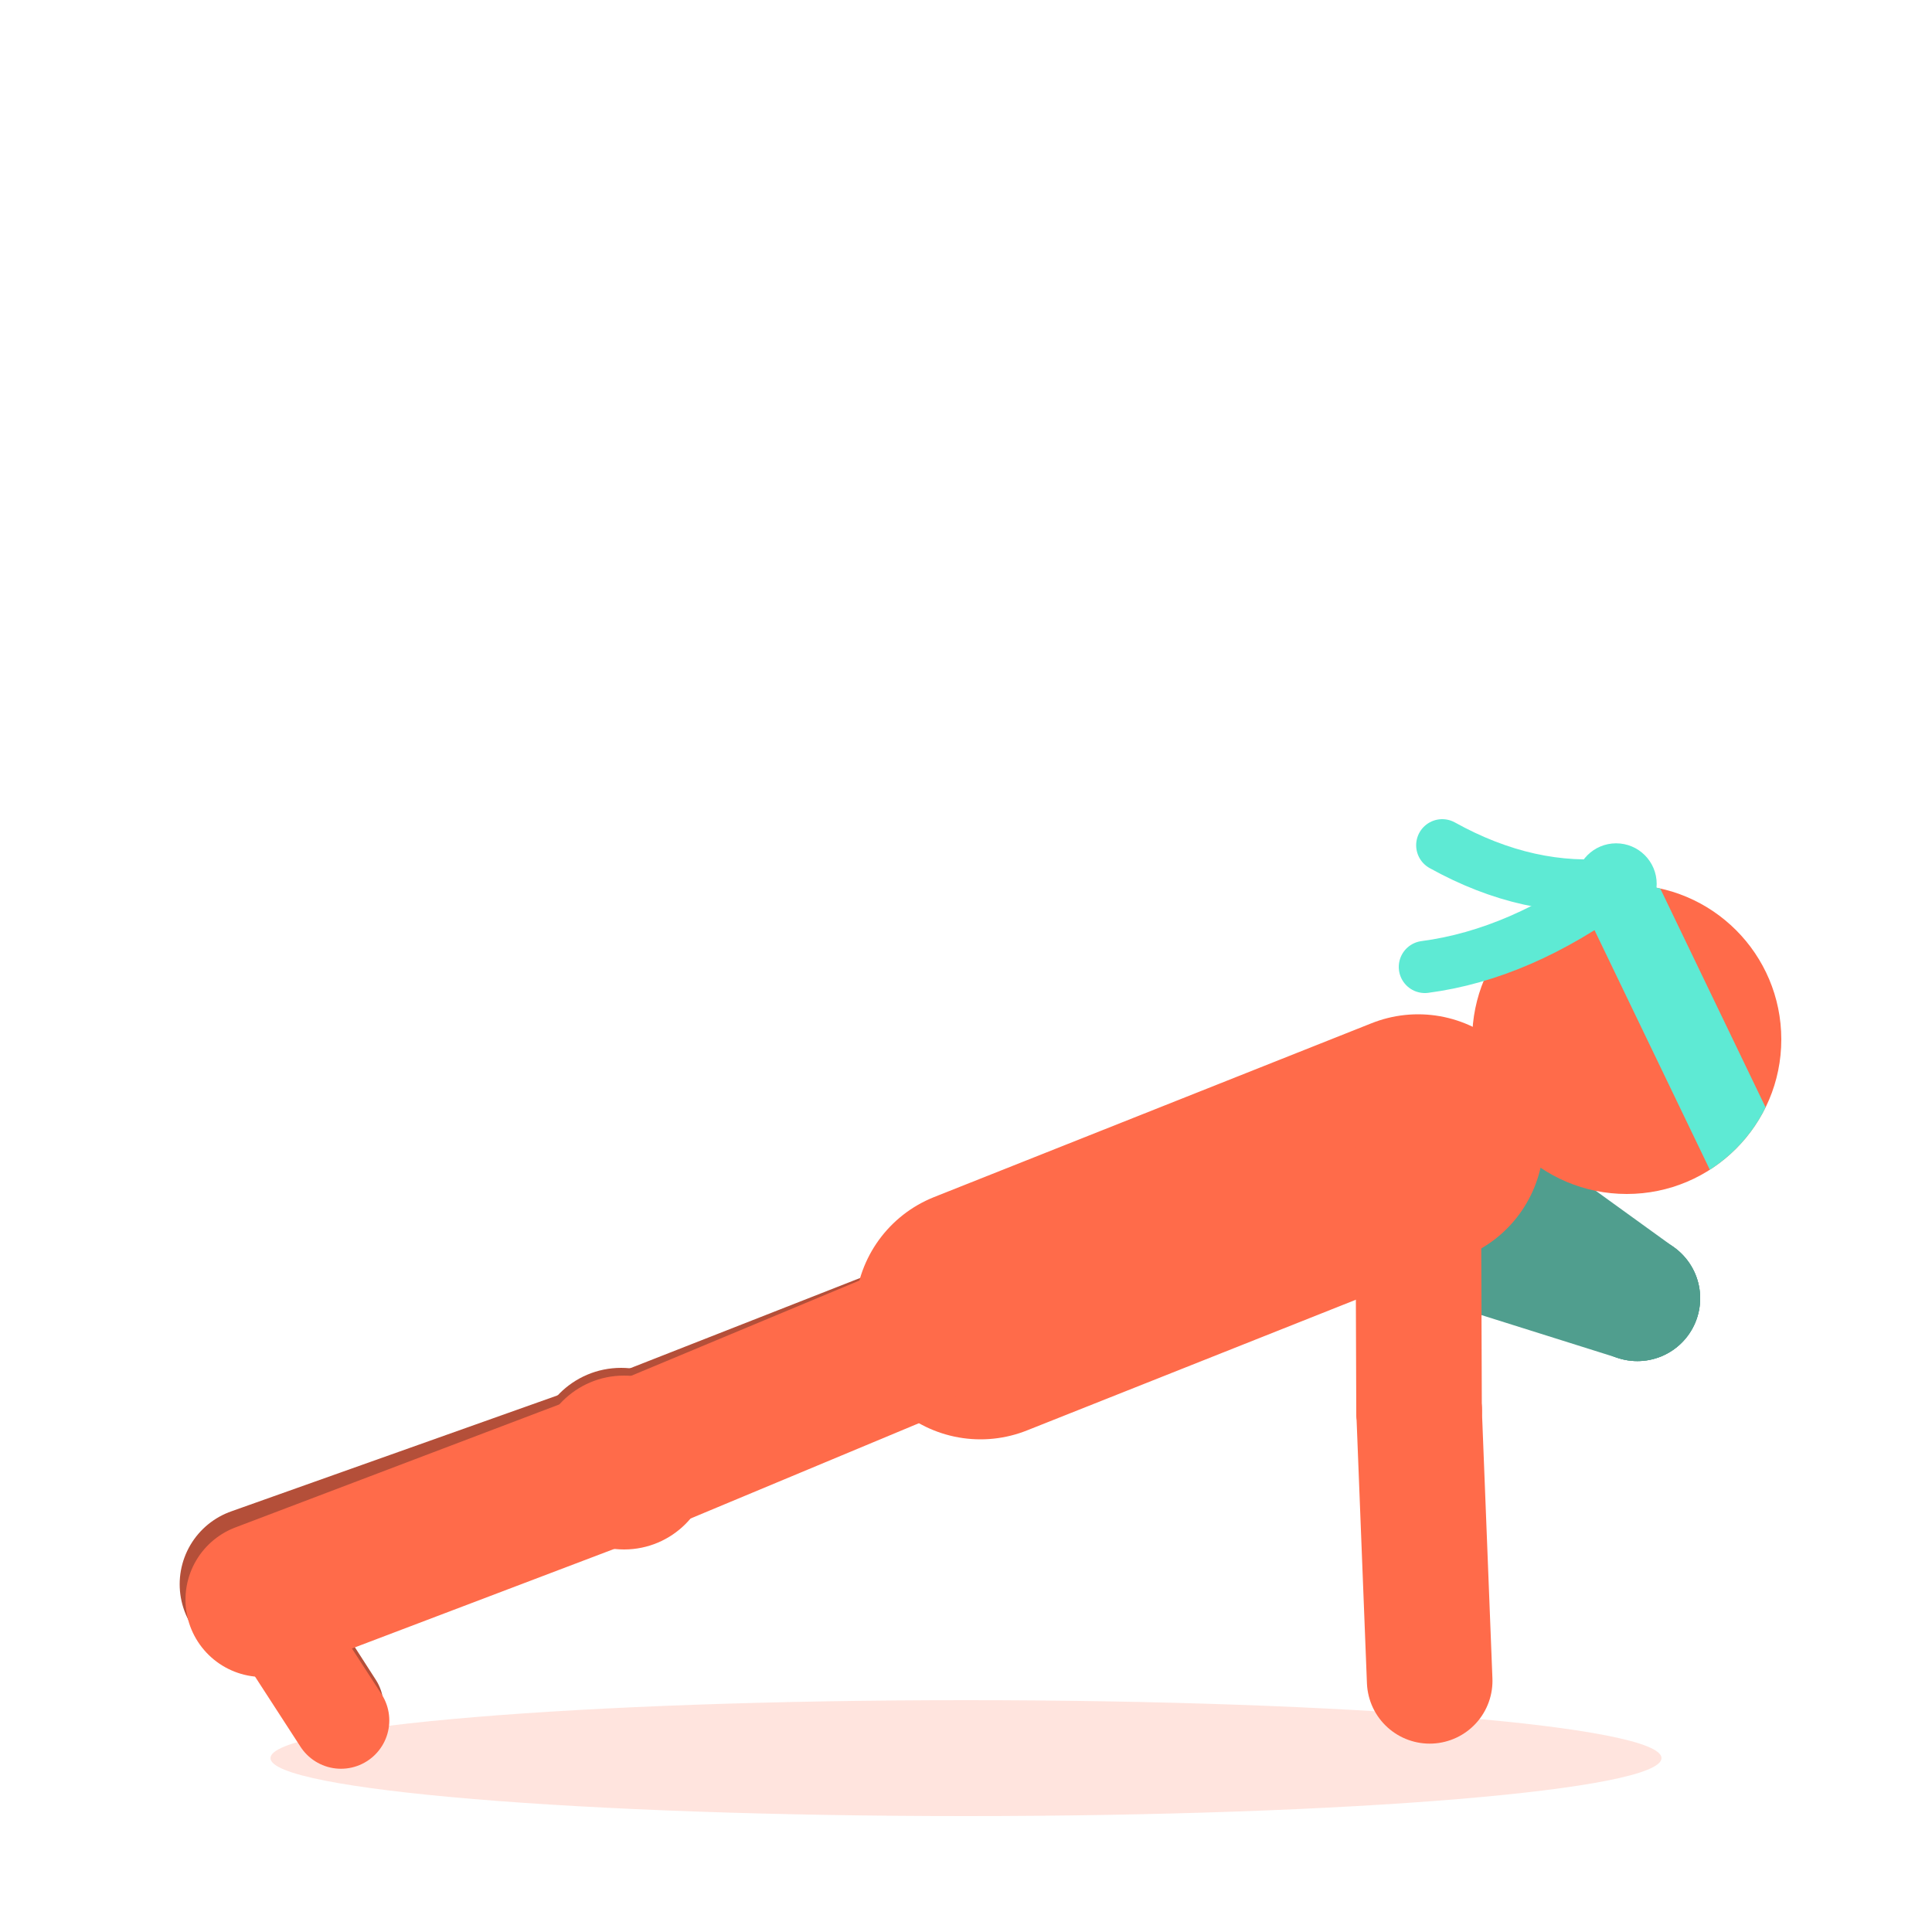
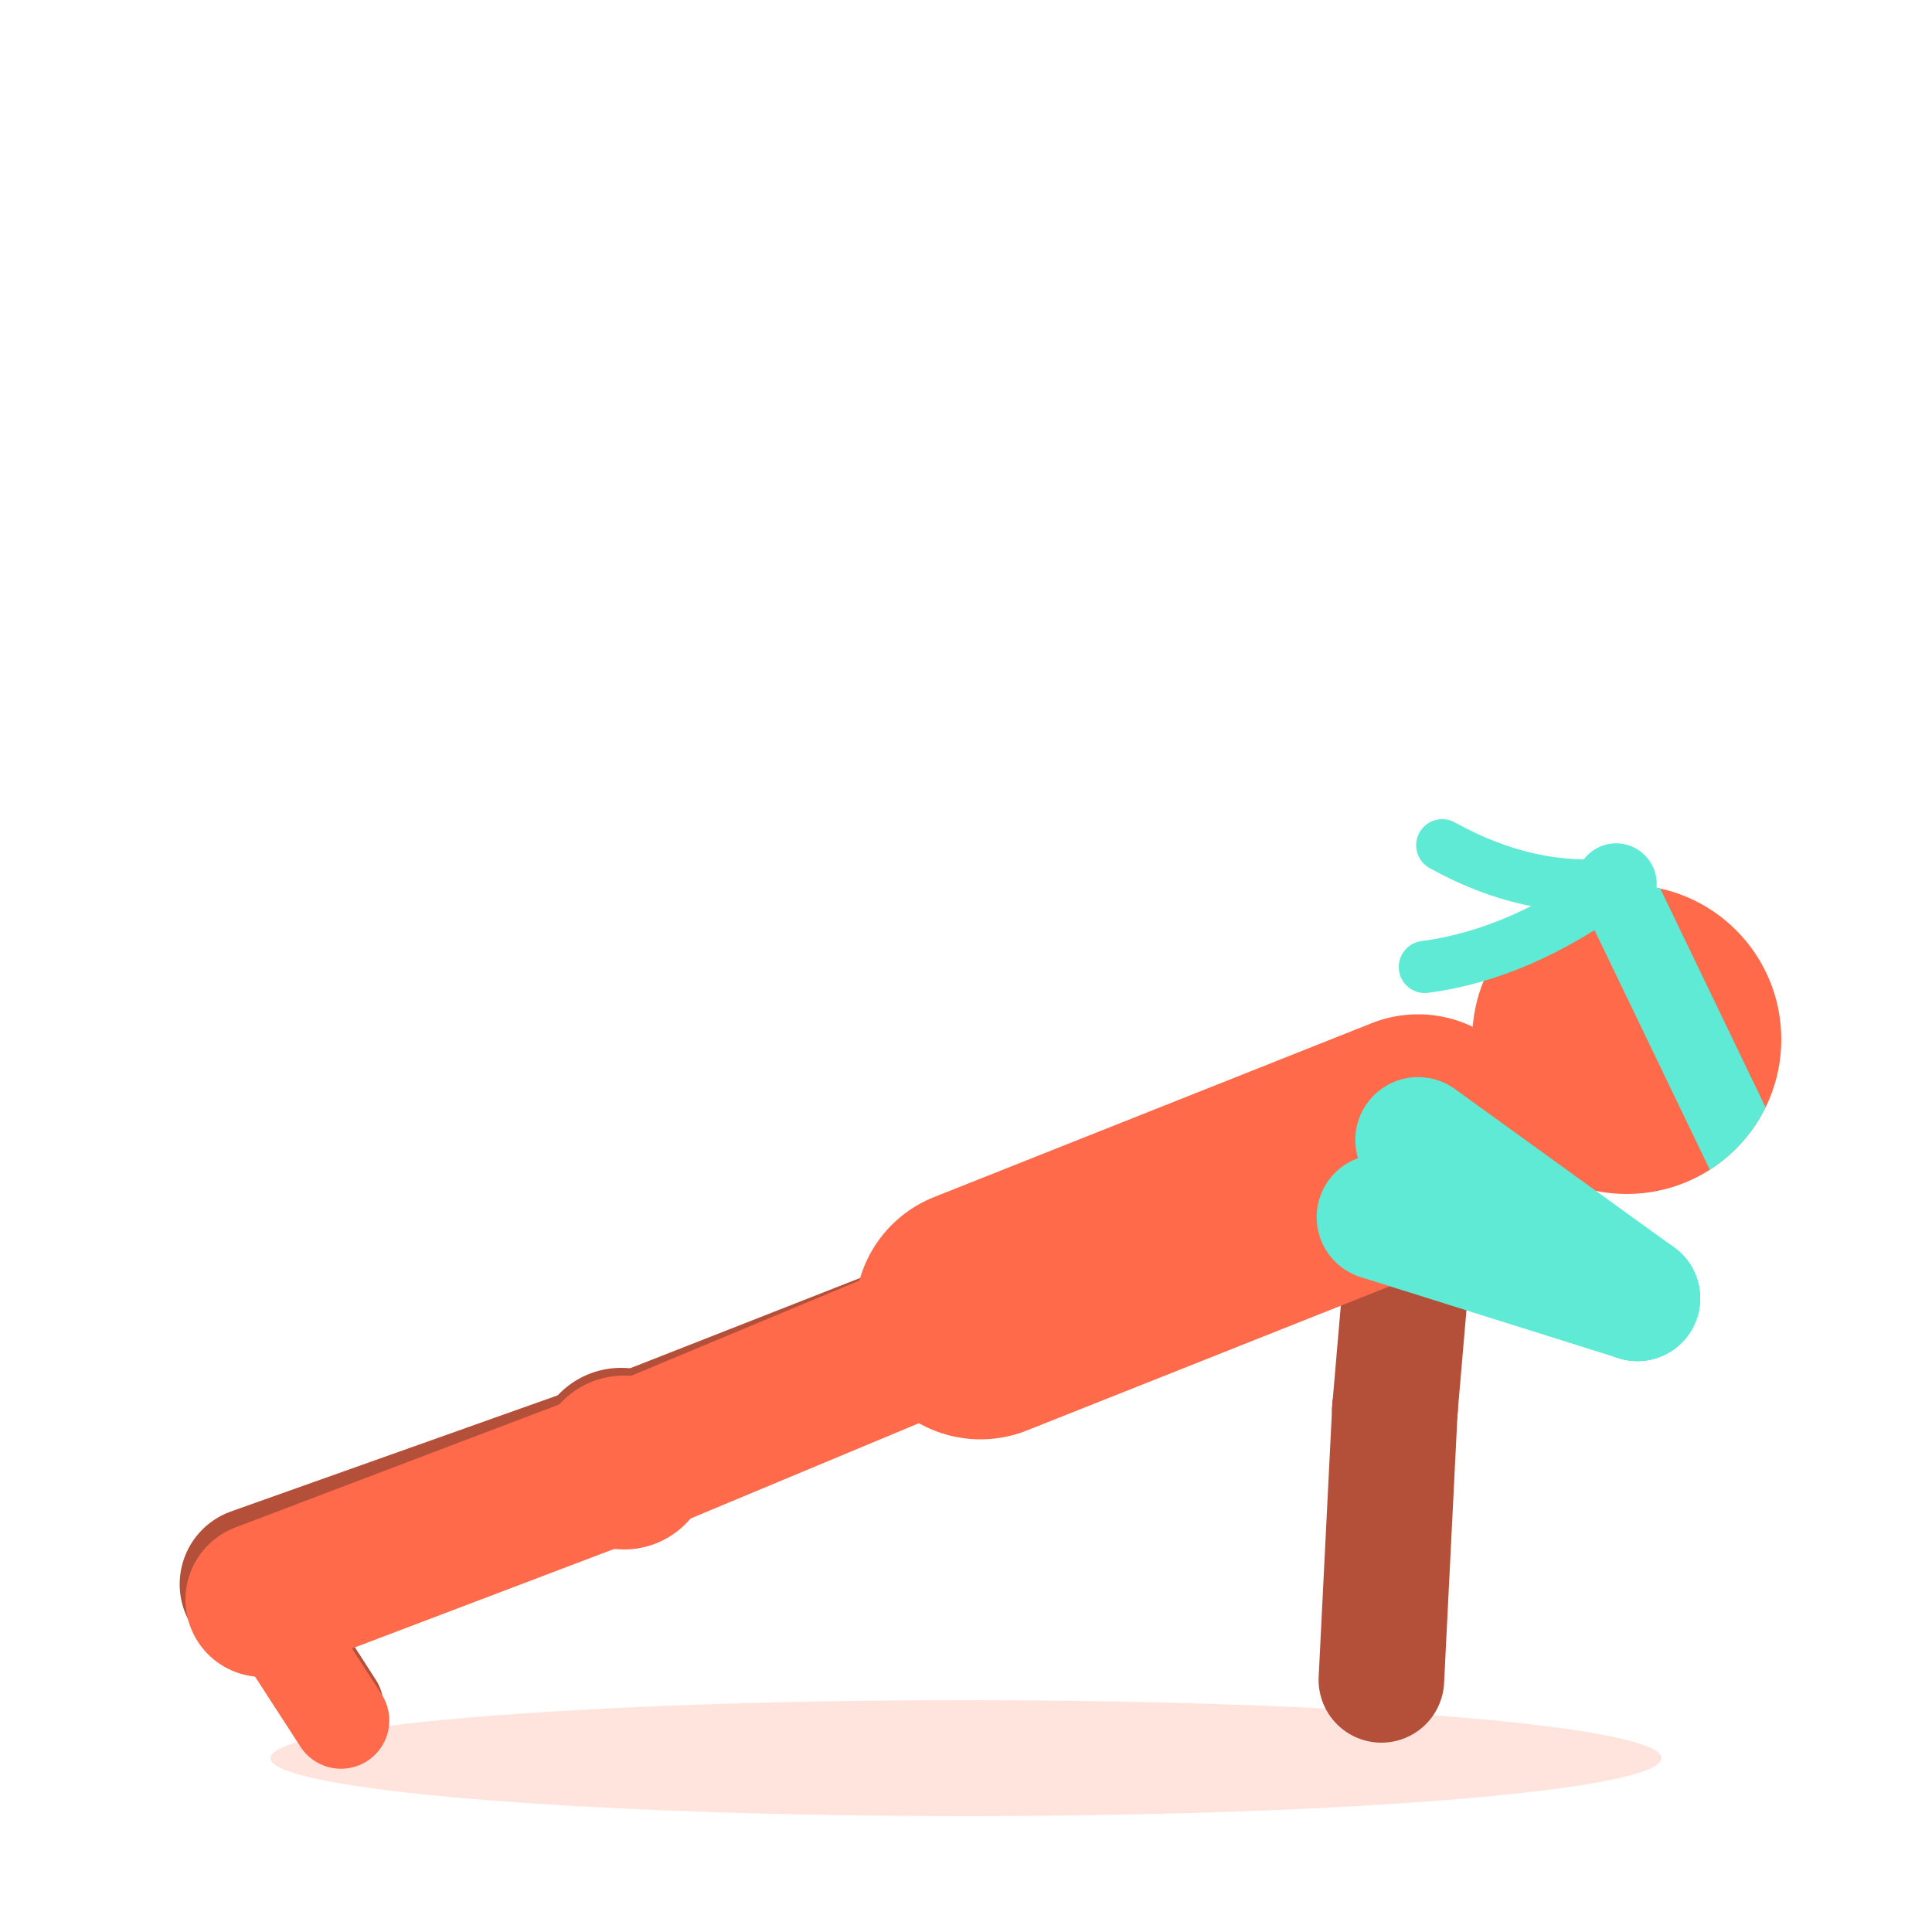
<svg xmlns="http://www.w3.org/2000/svg" viewBox="0 0 200 200" width="200" height="200">
  <ellipse cx="100" cy="182" rx="72" ry="6" fill="#FF6B4A" opacity="0.18" />
  <g>
    <line x1="101.5" y1="136.0" x2="64.3" y2="150.6" stroke="#B44F39" stroke-width="16" stroke-linecap="round" />
    <line x1="64.3" y1="150.6" x2="26.6" y2="164.0" stroke="#B44F39" stroke-width="16" stroke-linecap="round" />
    <line x1="26.6" y1="164.0" x2="34.7" y2="176.6" stroke="#B44F39" stroke-width="10" stroke-linecap="round" />
    <circle cx="64.3" cy="150.6" r="9" fill="#B44F39" />
-     <line x1="146.8" y1="118.0" x2="169.5" y2="134.4" stroke="#509E8E" stroke-width="13" stroke-linecap="round" />
-     <line x1="169.5" y1="134.4" x2="142.8" y2="126.0" stroke="#509E8E" stroke-width="13" stroke-linecap="round" />
-     <circle cx="169.5" cy="134.4" r="6.5" fill="#509E8E" />
-     <circle cx="142.8" cy="126.0" r="6" fill="#509E8E" />
+     <line x1="146.8" y1="118.0" x2="144.4" y2="145.9" stroke="#B44F39" stroke-width="13" stroke-linecap="round" />
+     <line x1="144.4" y1="145.9" x2="143.0" y2="173.9" stroke="#B44F39" stroke-width="13" stroke-linecap="round" />
+     <circle cx="144.4" cy="145.9" r="6.5" fill="#B44F39" />
+     <circle cx="143.0" cy="173.9" r="6" fill="#B44F39" />
    <line x1="101.5" y1="136.0" x2="146.8" y2="118.0" stroke="#FF6B4A" stroke-width="26" stroke-linecap="round" />
    <circle cx="168.4" cy="107.6" r="16" fill="#FF6B4A" />
    <line x1="101.5" y1="136.0" x2="64.6" y2="151.4" stroke="#FF6B4A" stroke-width="16" stroke-linecap="round" />
    <line x1="64.6" y1="151.4" x2="27.2" y2="165.6" stroke="#FF6B4A" stroke-width="16" stroke-linecap="round" />
    <line x1="27.2" y1="165.6" x2="35.3" y2="178.1" stroke="#FF6B4A" stroke-width="10" stroke-linecap="round" />
    <circle cx="64.6" cy="151.4" r="9" fill="#FF6B4A" />
-     <line x1="146.8" y1="118.0" x2="146.9" y2="146.0" stroke="#FF6B4A" stroke-width="13" stroke-linecap="round" />
-     <line x1="146.9" y1="146.0" x2="148.0" y2="174.0" stroke="#FF6B4A" stroke-width="13" stroke-linecap="round" />
-     <circle cx="146.9" cy="146.0" r="6.5" fill="#FF6B4A" />
-     <circle cx="148.0" cy="174.0" r="6" fill="#FF6B4A" />
+     <line x1="146.8" y1="118.0" x2="169.5" y2="134.4" stroke="#5EEAD4" stroke-width="13" stroke-linecap="round" />
+     <line x1="169.5" y1="134.4" x2="142.8" y2="126.0" stroke="#5EEAD4" stroke-width="13" stroke-linecap="round" />
+     <circle cx="169.5" cy="134.4" r="6.5" fill="#5EEAD4" />
+     <circle cx="142.8" cy="126.0" r="6" fill="#5EEAD4" />
    <circle cx="101.5" cy="136.0" r="9" fill="#FF6B4A" />
    <clipPath id="hb">
      <circle cx="168.4" cy="107.6" r="16" />
    </clipPath>
    <g clip-path="url(#hb)">
      <rect x="151.4" y="97.7" width="34" height="8.0" fill="#5EEAD4" transform="rotate(64.3 168.4 107.6)" />
    </g>
    <path d="M167.3,91.5 Q157.4,98.8 147.5,100.1" stroke="#5EEAD4" stroke-width="5.4" stroke-linecap="round" fill="none" />
    <path d="M167.3,91.5 Q158.3,92.5 149.3,87.5" stroke="#5EEAD4" stroke-width="5.4" stroke-linecap="round" fill="none" />
    <circle cx="167.3" cy="91.5" r="4.2" fill="#5EEAD4" />
  </g>
</svg>
